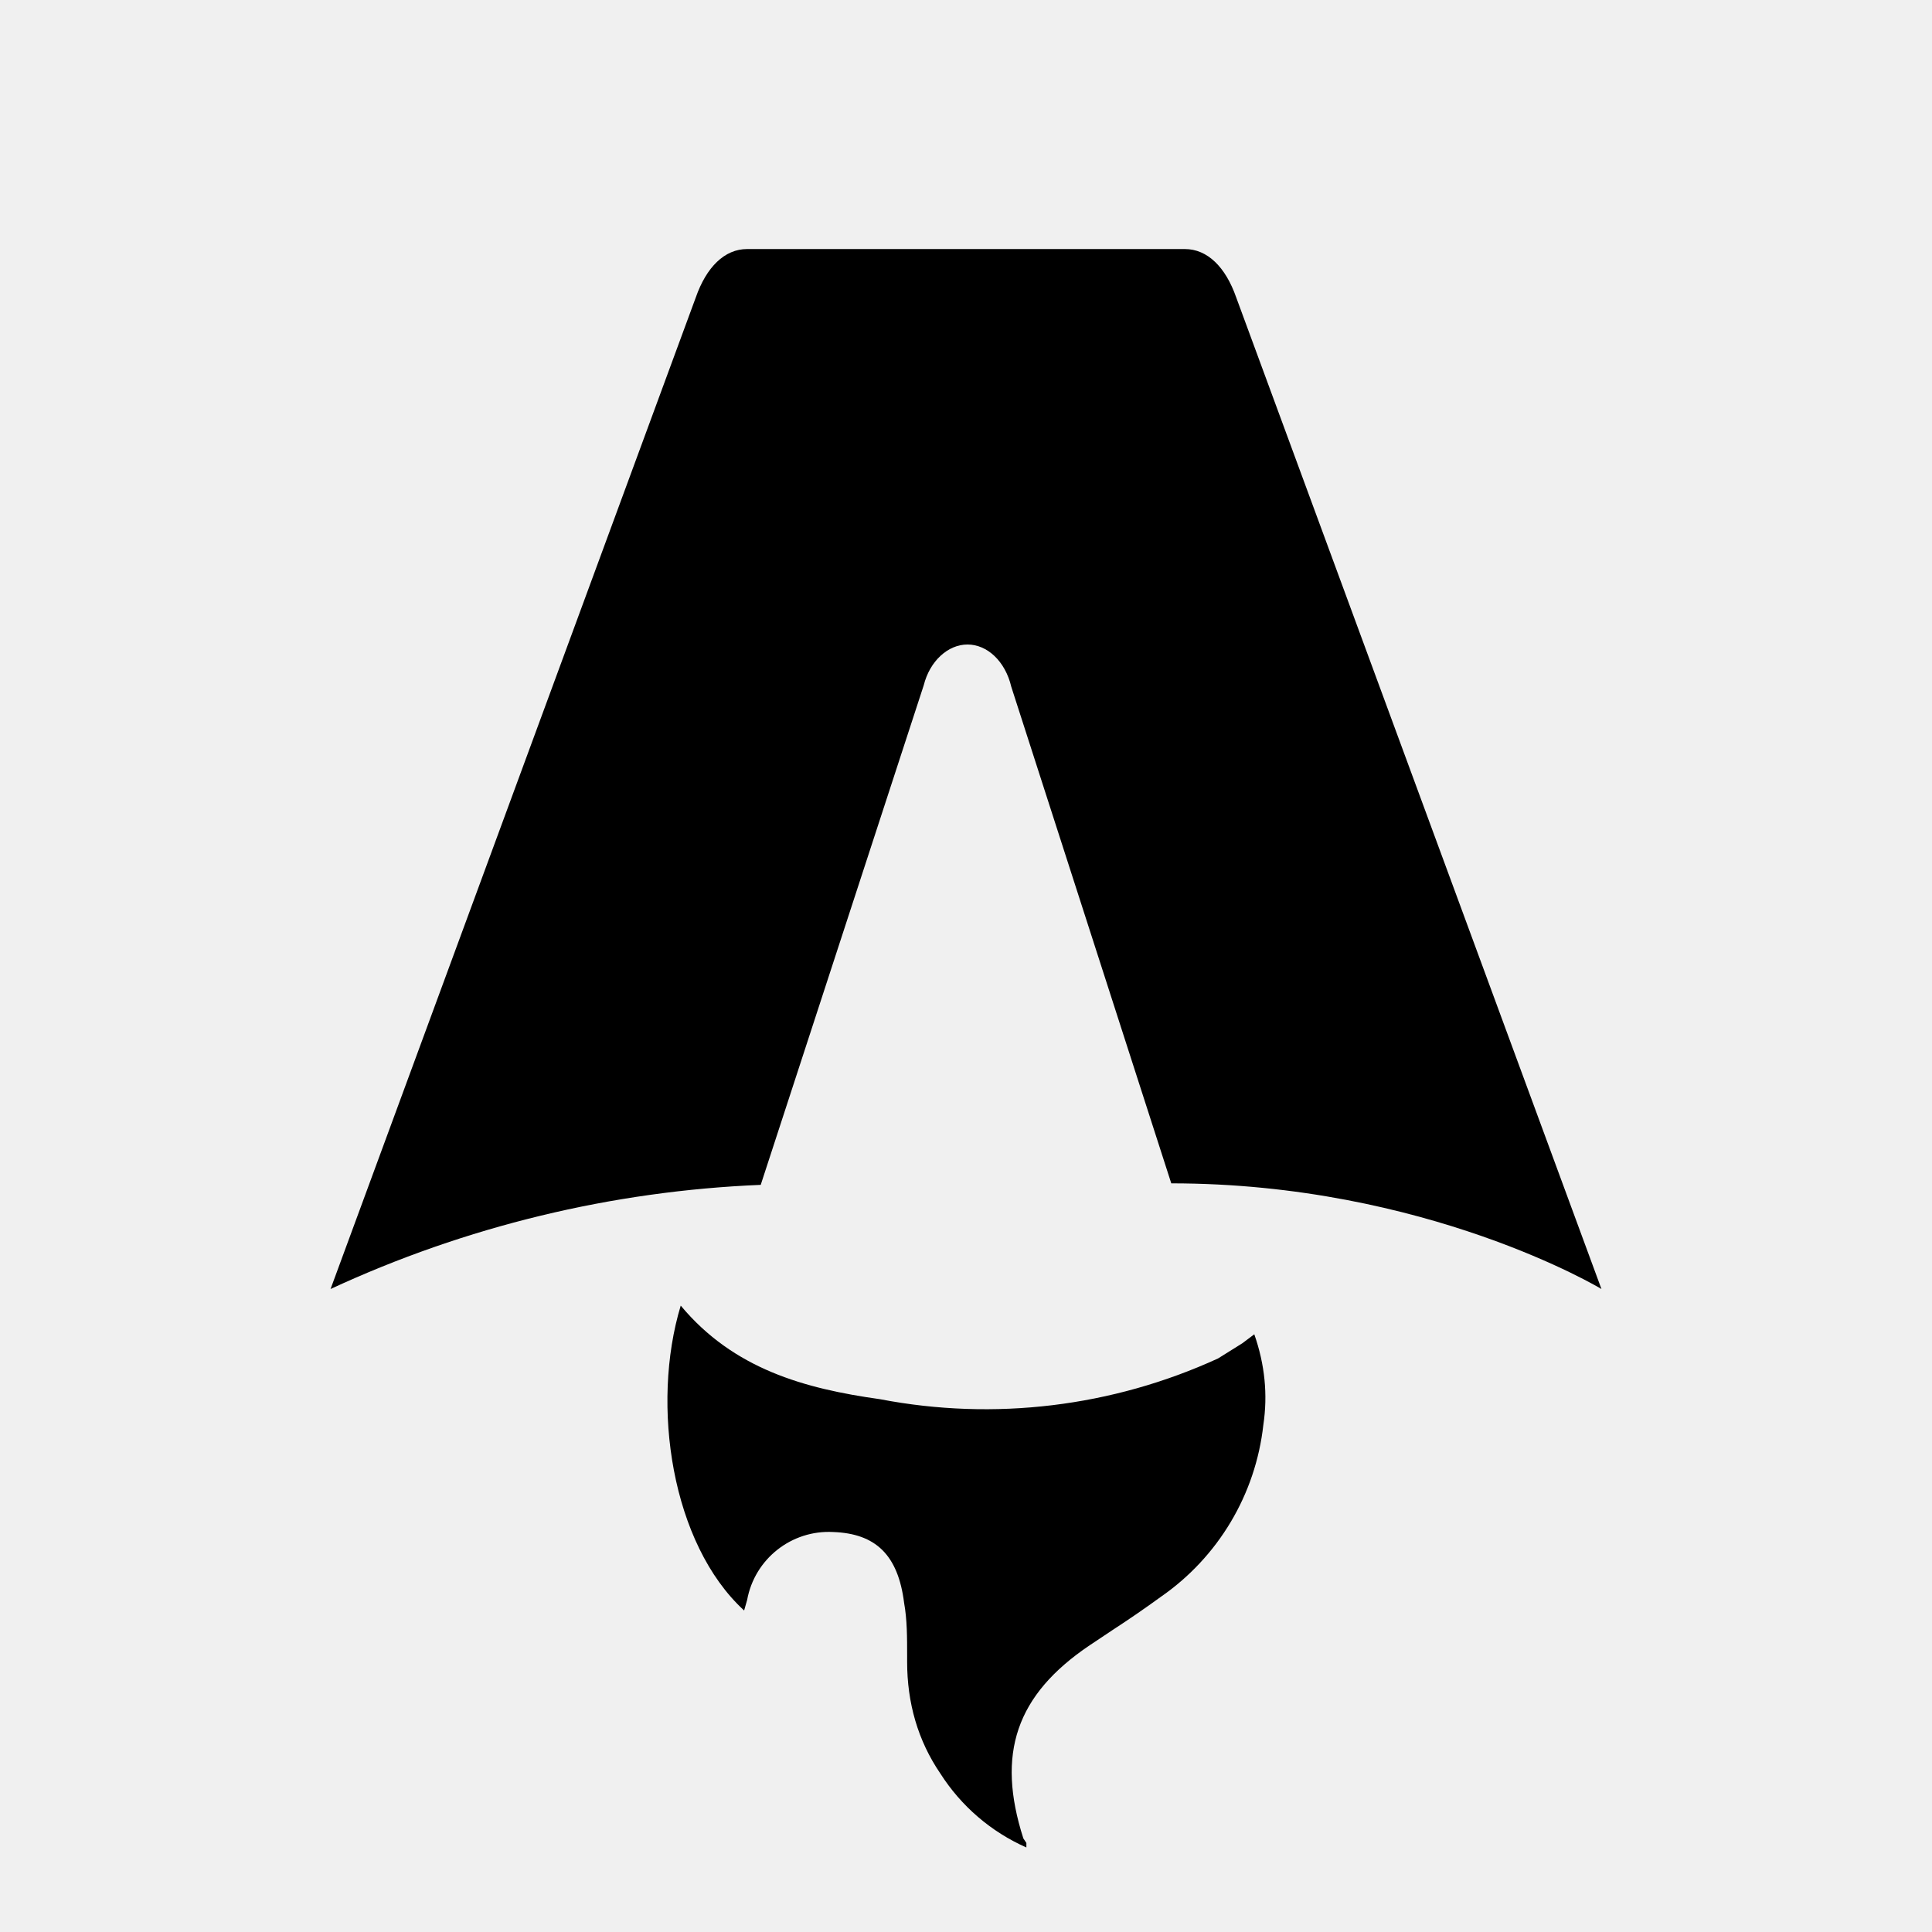
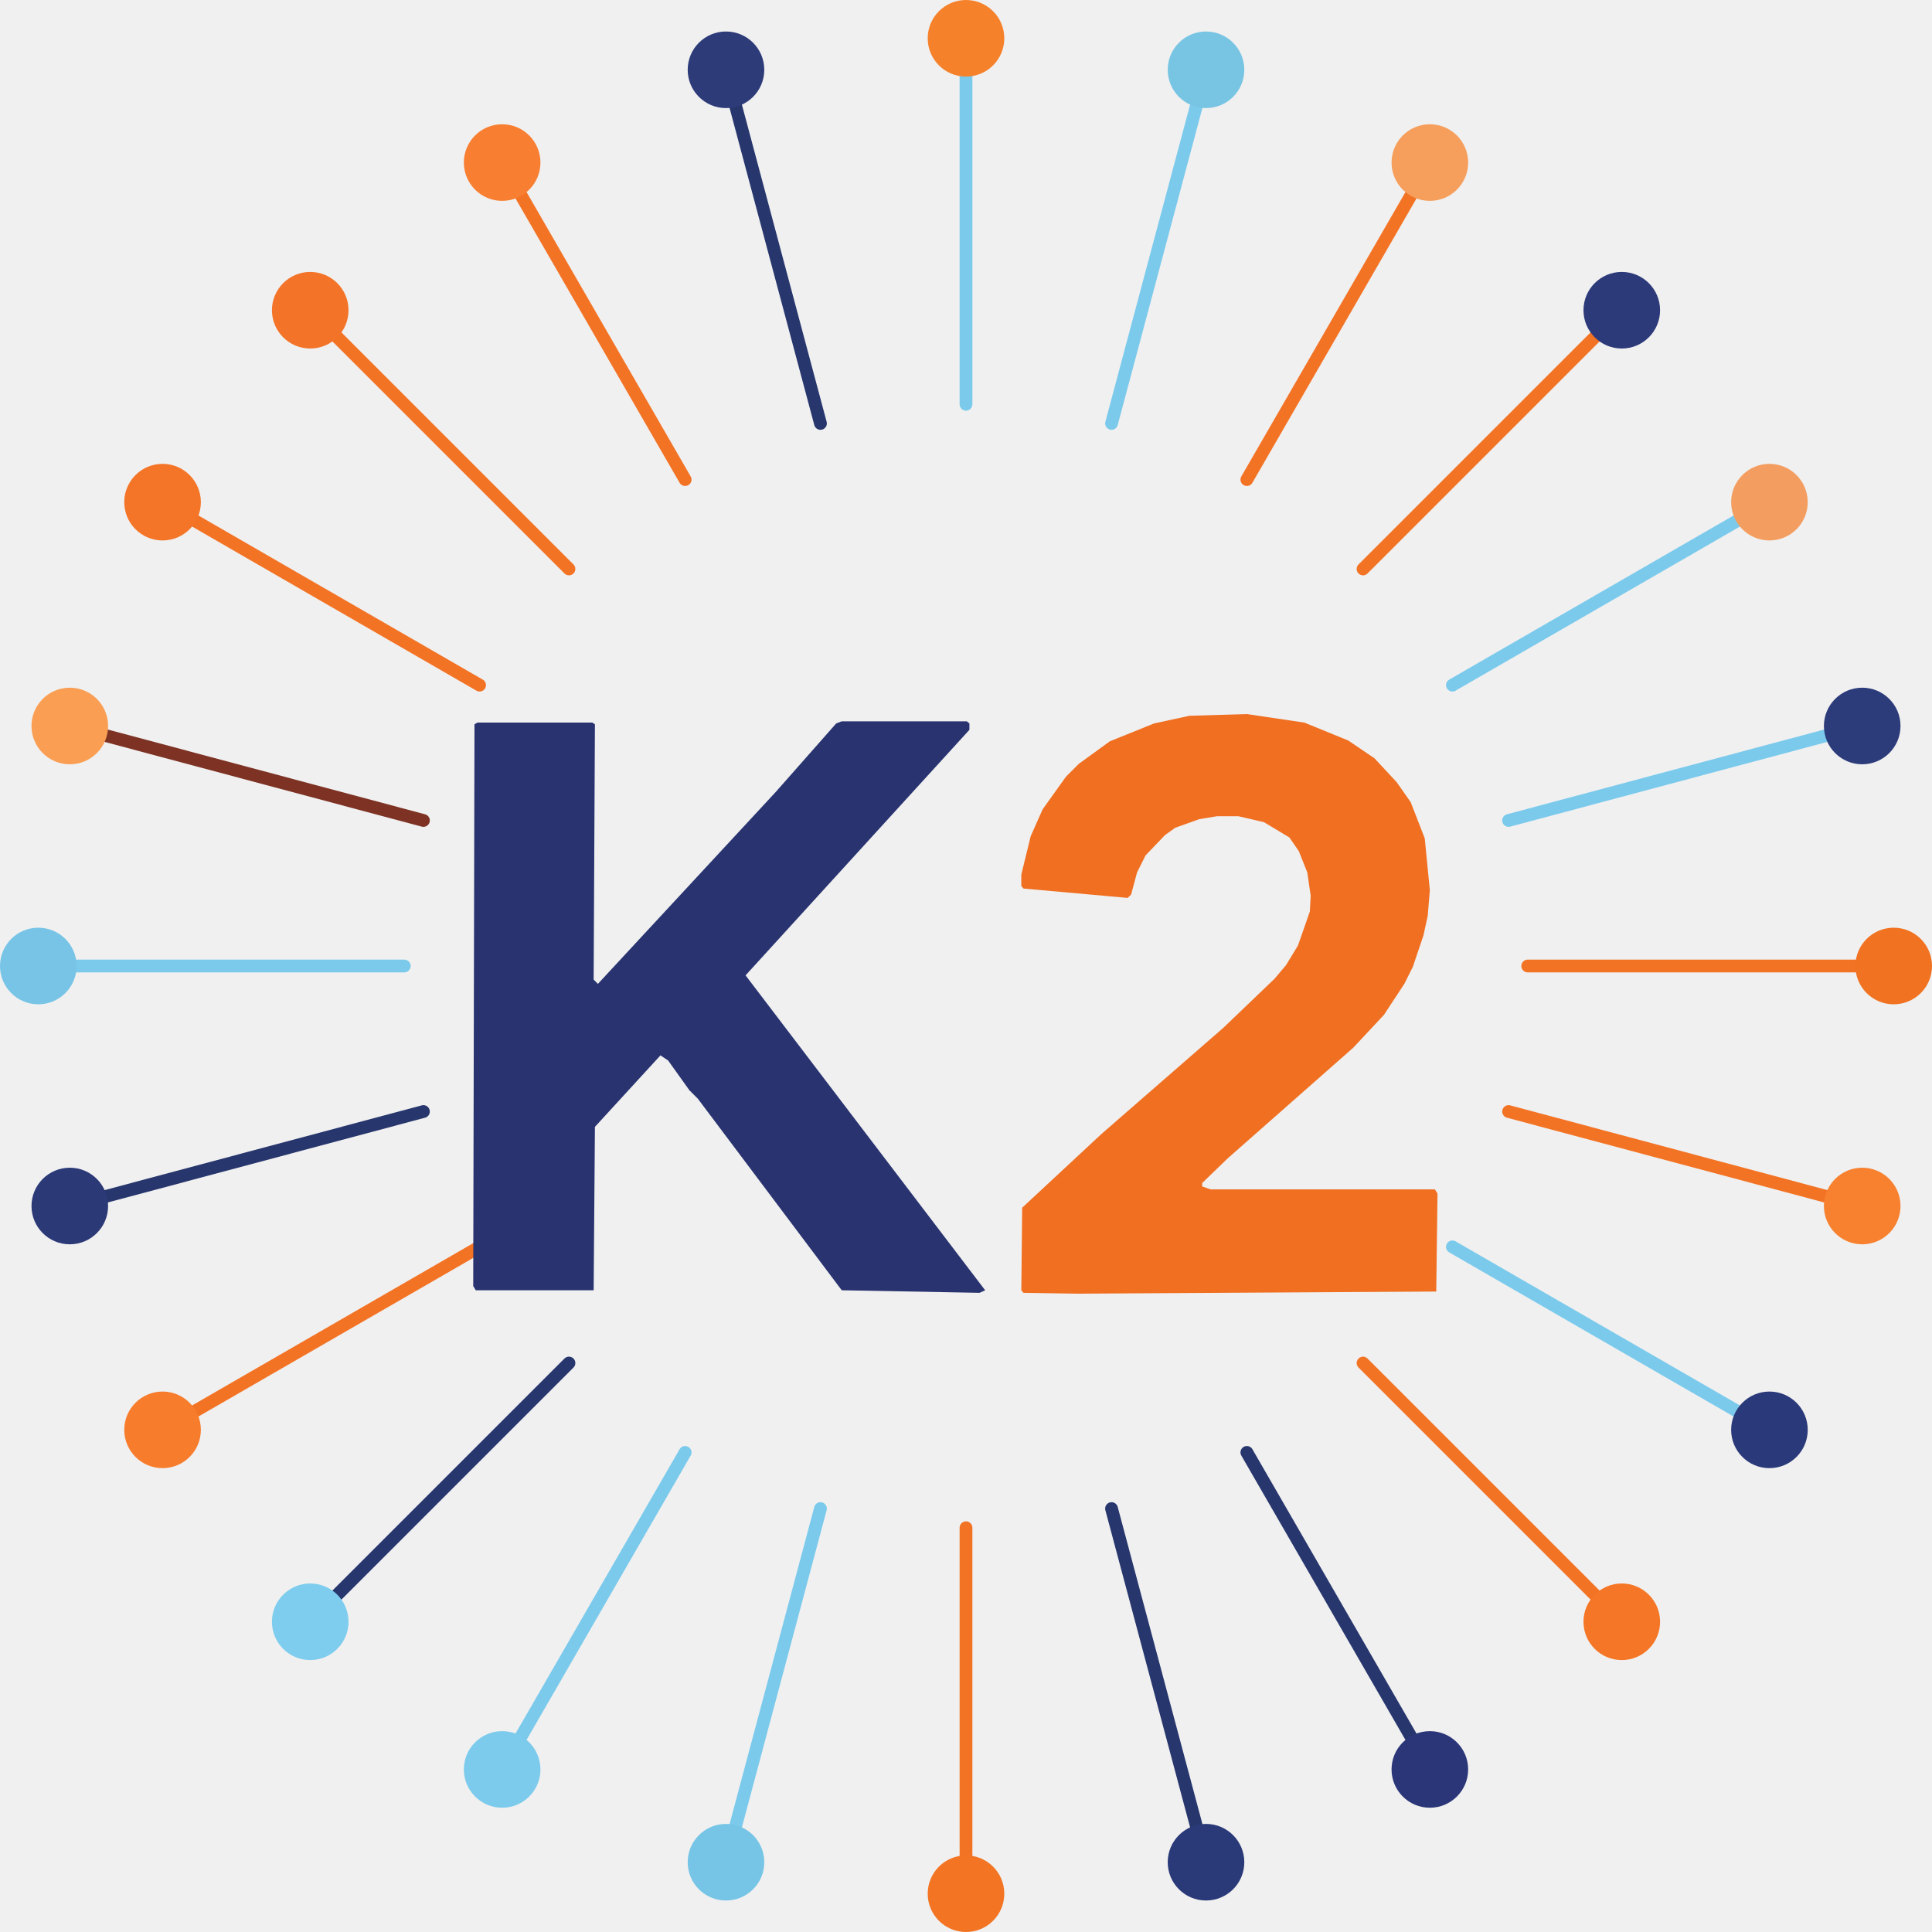
- <svg xmlns="http://www.w3.org/2000/svg" fill="none" viewBox="0 0 128 128">
-   <path d="M50.4 78.5a75.1 75.1 0 0 0-28.5 6.9l24.2-65.7c.7-2 1.9-3.2 3.4-3.2h29c1.5 0 2.7 1.2 3.4 3.2l24.2 65.7s-11.6-7-28.5-7L67 45.5c-.4-1.7-1.6-2.8-2.9-2.8-1.3 0-2.5 1.1-2.9 2.7L50.4 78.5Zm-1.1 28.2Zm-4.2-20.2c-2 6.6-.6 15.8 4.2 20.2a17.5 17.5 0 0 1 .2-.7 5.5 5.5 0 0 1 5.7-4.5c2.8.1 4.3 1.5 4.7 4.7.2 1.1.2 2.3.2 3.5v.4c0 2.7.7 5.2 2.2 7.4a13 13 0 0 0 5.7 4.9v-.3l-.2-.3c-1.8-5.6-.5-9.5 4.4-12.8l1.5-1a73 73 0 0 0 3.2-2.2 16 16 0 0 0 6.8-11.4c.3-2 .1-4-.6-6l-.8.6-1.6 1a37 37 0 0 1-22.4 2.7c-5-.7-9.7-2-13.2-6.2Z" />
-   <style>
-         path { fill: #000; }
-         @media (prefers-color-scheme: dark) {
-             path { fill: #FFF; }
-         }
-     </style>
+ <svg xmlns="http://www.w3.org/2000/svg" viewBox="63.0 63.0 454.0 454.0" width="454.0" height="454.0">
+   <g id="rays">
+     <line x1="290.0" y1="158.0" x2="290.0" y2="72.0" stroke="#7BCAEC" stroke-width="3.0" stroke-linecap="round" />
+     <circle cx="290.0" cy="72.0" r="9.0" fill="#F6812B" />
+     <line x1="324.2" y1="162.5" x2="346.4" y2="79.4" stroke="#7BCAEC" stroke-width="3.0" stroke-linecap="round" />
+     <circle cx="346.4" cy="79.4" r="9.0" fill="#78C5E3" />
+     <line x1="356.0" y1="175.7" x2="399.0" y2="101.2" stroke="#F37325" stroke-width="3.0" stroke-linecap="round" />
+     <circle cx="399.0" cy="101.2" r="9.0" fill="#F69E5C" />
+     <line x1="383.3" y1="196.7" x2="444.1" y2="135.9" stroke="#F37325" stroke-width="3.0" stroke-linecap="round" />
+     <circle cx="444.1" cy="135.9" r="9.0" fill="#2D3A7A" />
+     <line x1="404.3" y1="224.0" x2="478.8" y2="181.0" stroke="#7BCAEC" stroke-width="3.0" stroke-linecap="round" />
+     <circle cx="478.8" cy="181.0" r="9.0" fill="#F39E60" />
+     <line x1="417.5" y1="255.8" x2="500.6" y2="233.6" stroke="#7BCAEC" stroke-width="3.0" stroke-linecap="round" />
+     <circle cx="500.6" cy="233.6" r="9.0" fill="#2C3B7A" />
+     <line x1="422.0" y1="290.0" x2="508.0" y2="290.0" stroke="#F37325" stroke-width="3.0" stroke-linecap="round" />
+     <circle cx="508.0" cy="290.0" r="9.0" fill="#F17220" />
+     <line x1="417.5" y1="324.2" x2="500.6" y2="346.4" stroke="#F37325" stroke-width="3.0" stroke-linecap="round" />
+     <circle cx="500.6" cy="346.4" r="9.0" fill="#F7812F" />
+     <line x1="404.3" y1="356.0" x2="478.8" y2="399.0" stroke="#7BCAEC" stroke-width="3.0" stroke-linecap="round" />
+     <circle cx="478.8" cy="399.0" r="9.0" fill="#2A3979" />
+     <line x1="383.3" y1="383.3" x2="444.1" y2="444.1" stroke="#F37325" stroke-width="3.0" stroke-linecap="round" />
+     <circle cx="444.1" cy="444.1" r="9.0" fill="#F57626" />
+     <line x1="356.0" y1="404.3" x2="399.0" y2="478.8" stroke="#27366D" stroke-width="3.0" stroke-linecap="round" />
+     <circle cx="399.0" cy="478.8" r="9.0" fill="#2B3679" />
+     <line x1="324.2" y1="417.5" x2="346.4" y2="500.6" stroke="#27366D" stroke-width="3.0" stroke-linecap="round" />
+     <circle cx="346.4" cy="500.6" r="9.0" fill="#2A3978" />
+     <line x1="290.0" y1="422.0" x2="290.0" y2="508.0" stroke="#F37325" stroke-width="3.0" stroke-linecap="round" />
+     <circle cx="290.0" cy="508.0" r="9.0" fill="#F37423" />
+     <line x1="255.8" y1="417.5" x2="233.6" y2="500.6" stroke="#7BCAEC" stroke-width="3.0" stroke-linecap="round" />
+     <circle cx="233.6" cy="500.6" r="9.0" fill="#76C5E6" />
+     <line x1="224.0" y1="404.3" x2="181.0" y2="478.8" stroke="#7BCAEC" stroke-width="3.0" stroke-linecap="round" />
+     <circle cx="181.0" cy="478.8" r="9.0" fill="#7CCBED" />
+     <line x1="196.7" y1="383.3" x2="135.9" y2="444.1" stroke="#27366D" stroke-width="3.0" stroke-linecap="round" />
+     <circle cx="135.9" cy="444.1" r="9.0" fill="#7FCDEE" />
+     <line x1="175.7" y1="356.0" x2="101.2" y2="399.0" stroke="#F37325" stroke-width="3.0" stroke-linecap="round" />
+     <circle cx="101.2" cy="399.0" r="9.0" fill="#F77C2C" />
+     <line x1="162.5" y1="324.2" x2="79.4" y2="346.4" stroke="#27366D" stroke-width="3.0" stroke-linecap="round" />
+     <circle cx="79.4" cy="346.4" r="9.0" fill="#2B3977" />
+     <line x1="158.0" y1="290.0" x2="72.0" y2="290.0" stroke="#7BCAEC" stroke-width="3.0" stroke-linecap="round" />
+     <circle cx="72.0" cy="290.0" r="9.0" fill="#78C4E6" />
+     <line x1="162.5" y1="255.8" x2="79.4" y2="233.6" stroke="#7D3223" stroke-width="3.0" stroke-linecap="round" />
+     <circle cx="79.4" cy="233.6" r="9.0" fill="#F99E53" />
+     <line x1="175.7" y1="224.0" x2="101.2" y2="181.0" stroke="#F37325" stroke-width="3.0" stroke-linecap="round" />
+     <circle cx="101.2" cy="181.0" r="9.0" fill="#F47527" />
+     <line x1="196.7" y1="196.7" x2="135.9" y2="135.9" stroke="#F37325" stroke-width="3.0" stroke-linecap="round" />
+     <circle cx="135.9" cy="135.9" r="9.0" fill="#F37429" />
+     <line x1="224.0" y1="175.7" x2="181.0" y2="101.2" stroke="#F37325" stroke-width="3.0" stroke-linecap="round" />
+     <circle cx="181.0" cy="101.2" r="9.0" fill="#F87E31" />
+     <line x1="255.8" y1="162.5" x2="233.6" y2="79.4" stroke="#27366D" stroke-width="3.0" stroke-linecap="round" />
+     <circle cx="233.6" cy="79.4" r="9.0" fill="#2D3B79" />
+   </g>
+   <g id="mark">
+     <path fill="#283370" d="M290.2 232.5 L260.8 232.5 L259.5 233.0 L245.2 249.2 L203.5 294.2 L202.5 293.2 L202.8 233.2 L202.2 232.8 L175.2 232.8 L174.5 233.2 L174.2 365.2 L174.8 366.2 L202.5 366.2 L202.8 327.8 L218.2 311.0 L220.0 312.2 L225.0 319.2 L227.0 321.2 L260.8 366.2 L293.2 366.8 L294.5 366.2 L238.2 292.2 L290.8 234.5 L290.8 233.0Z" />
+     <path fill="#F06F21" d="M323.8 237.2 L316.5 242.5 L313.5 245.5 L308.0 253.2 L305.2 259.5 L303.0 268.5 L303.0 271.2 L303.5 271.8 L328.0 274.0 L328.8 273.2 L330.2 268.0 L332.2 264.0 L336.8 259.2 L339.2 257.5 L344.8 255.5 L349.0 254.8 L354.0 254.8 L360.0 256.2 L366.0 259.8 L368.2 263.0 L370.2 268.0 L371.0 273.5 L370.8 277.2 L368.0 285.2 L365.2 289.8 L362.5 293.0 L350.5 304.5 L321.8 329.5 L303.2 346.8 L303.0 366.2 L303.5 366.8 L316.2 367.0 L400.5 366.5 L400.8 343.5 L400.2 342.5 L347.5 342.5 L345.5 341.8 L345.5 341.0 L351.5 335.2 L381.0 309.2 L388.2 301.5 L393.0 294.2 L395.0 290.2 L397.5 282.8 L398.5 278.2 L399.0 272.2 L397.8 260.0 L394.5 251.5 L391.2 246.8 L386.0 241.2 L379.8 237.0 L369.5 232.8 L356.0 230.8 L342.5 231.2 L334.2 233.0Z" />
+   </g>
</svg>
